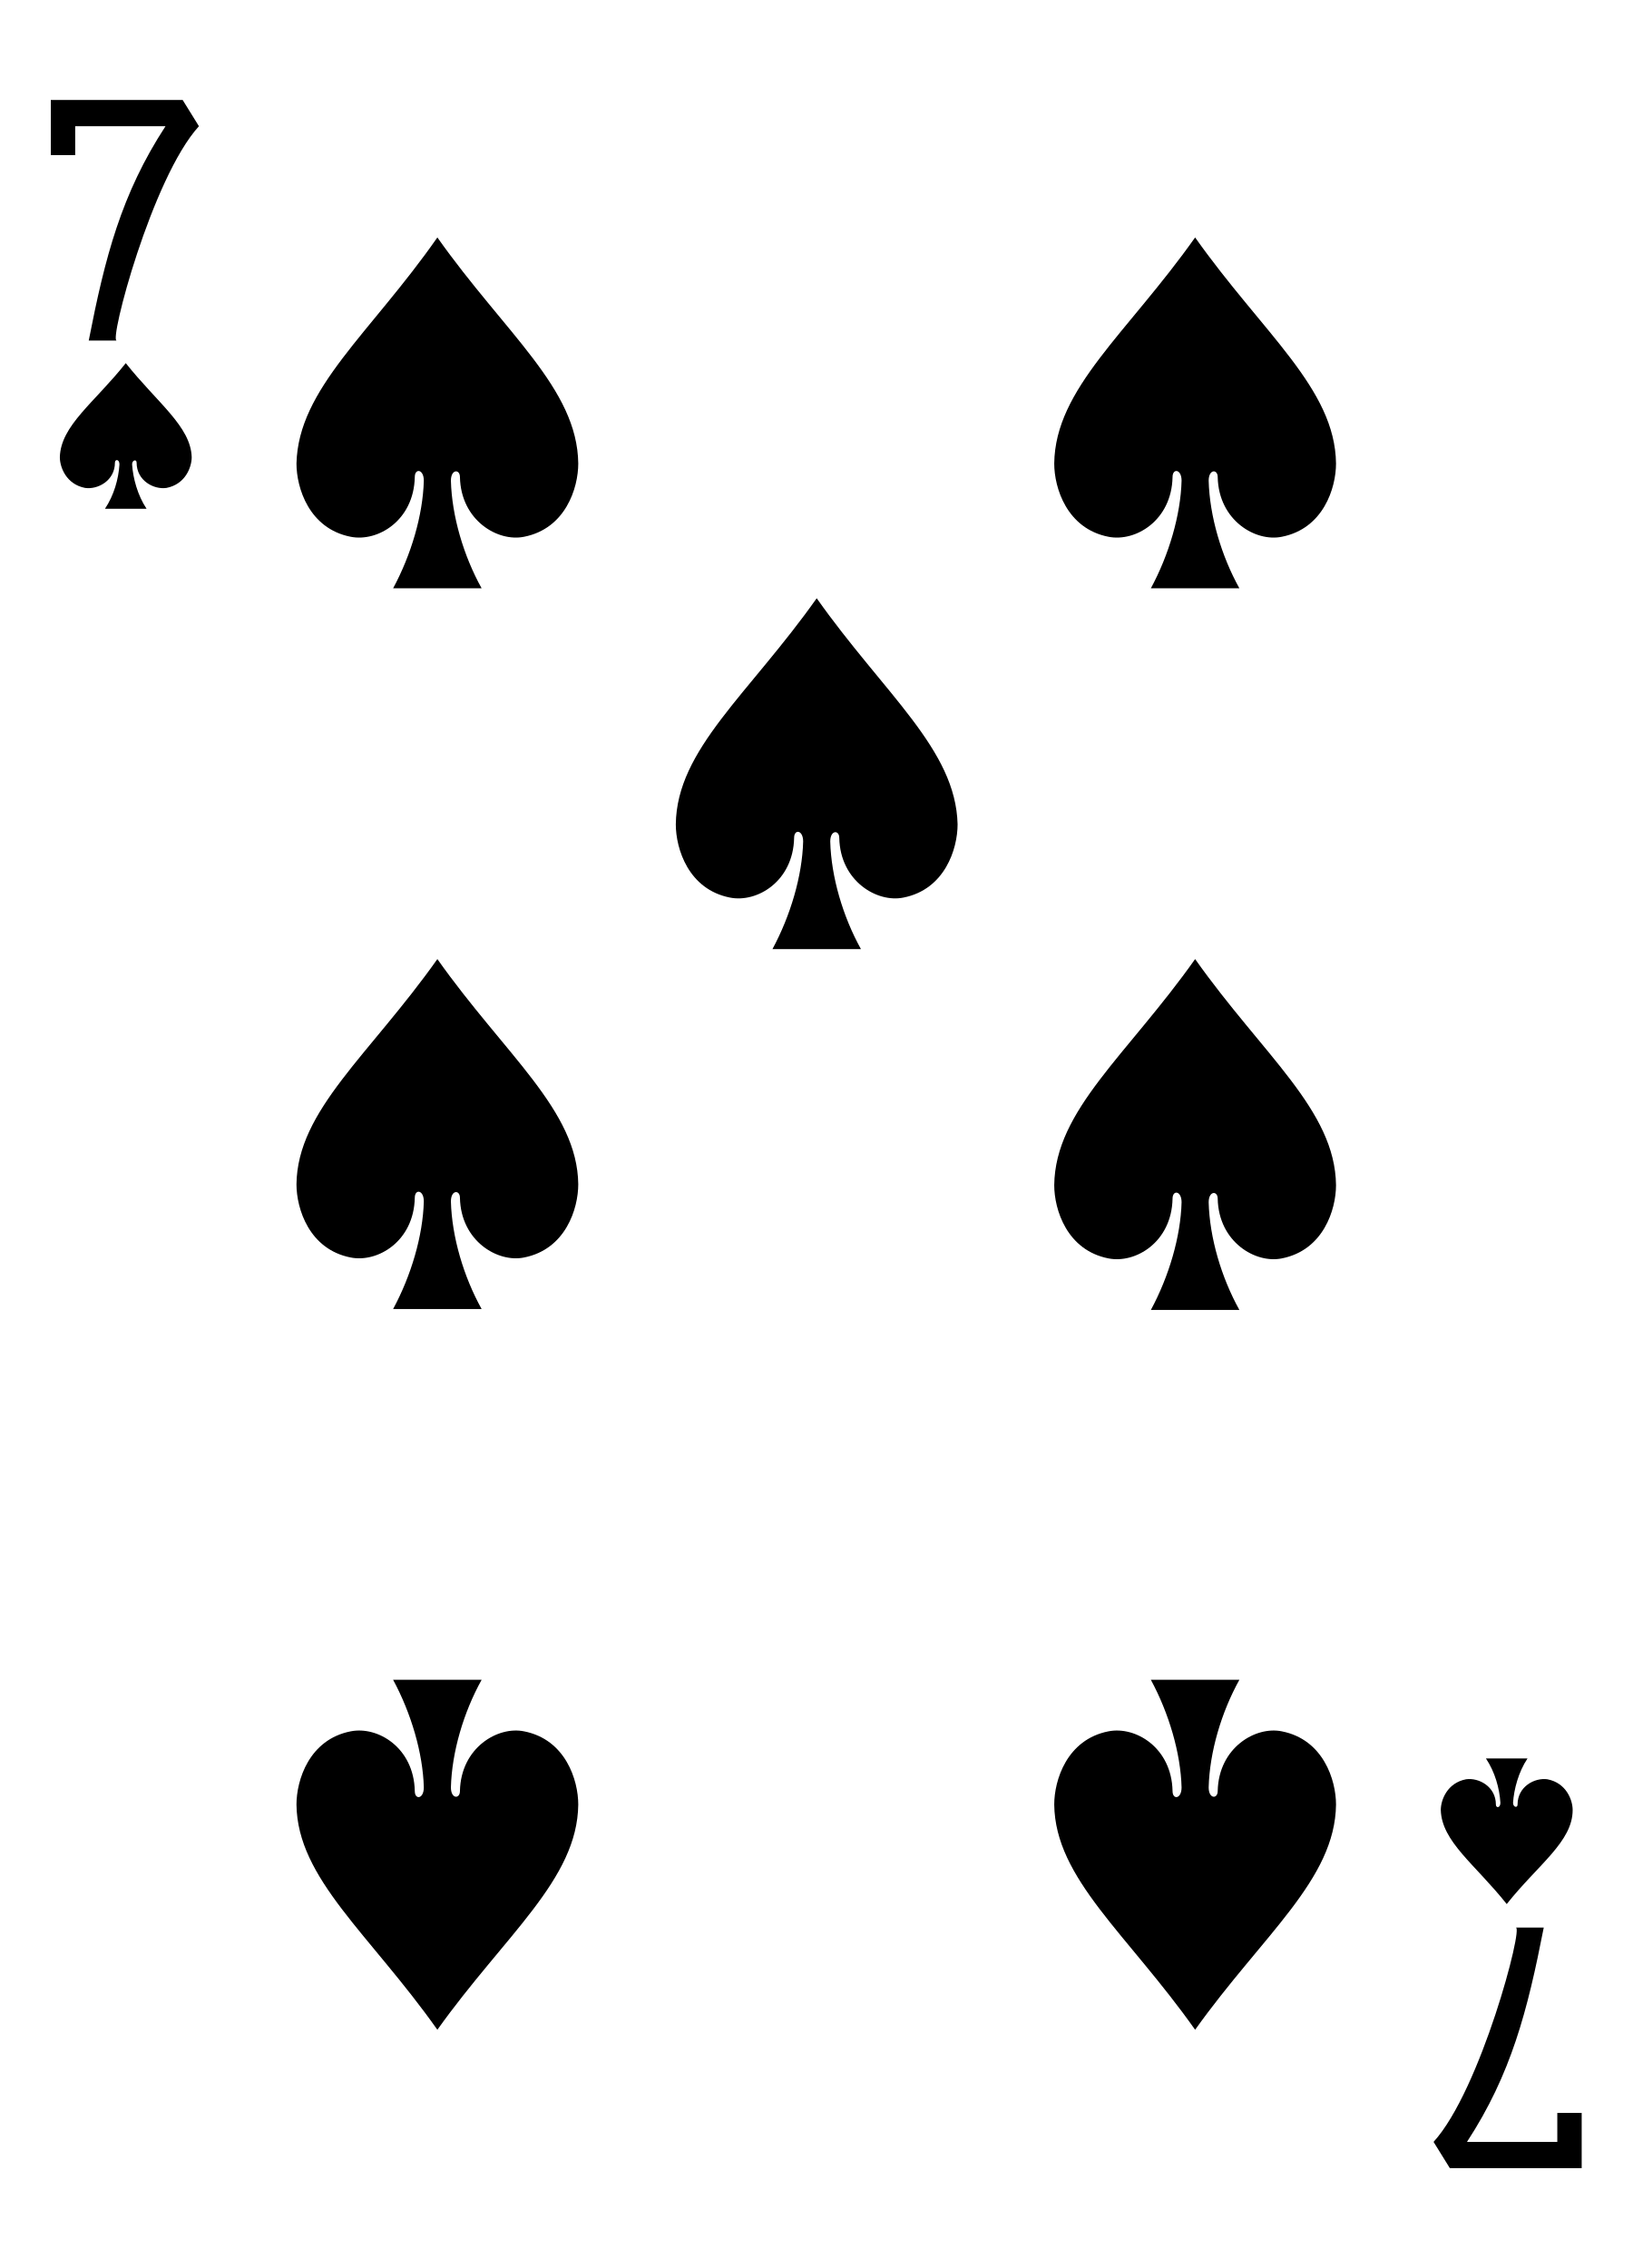
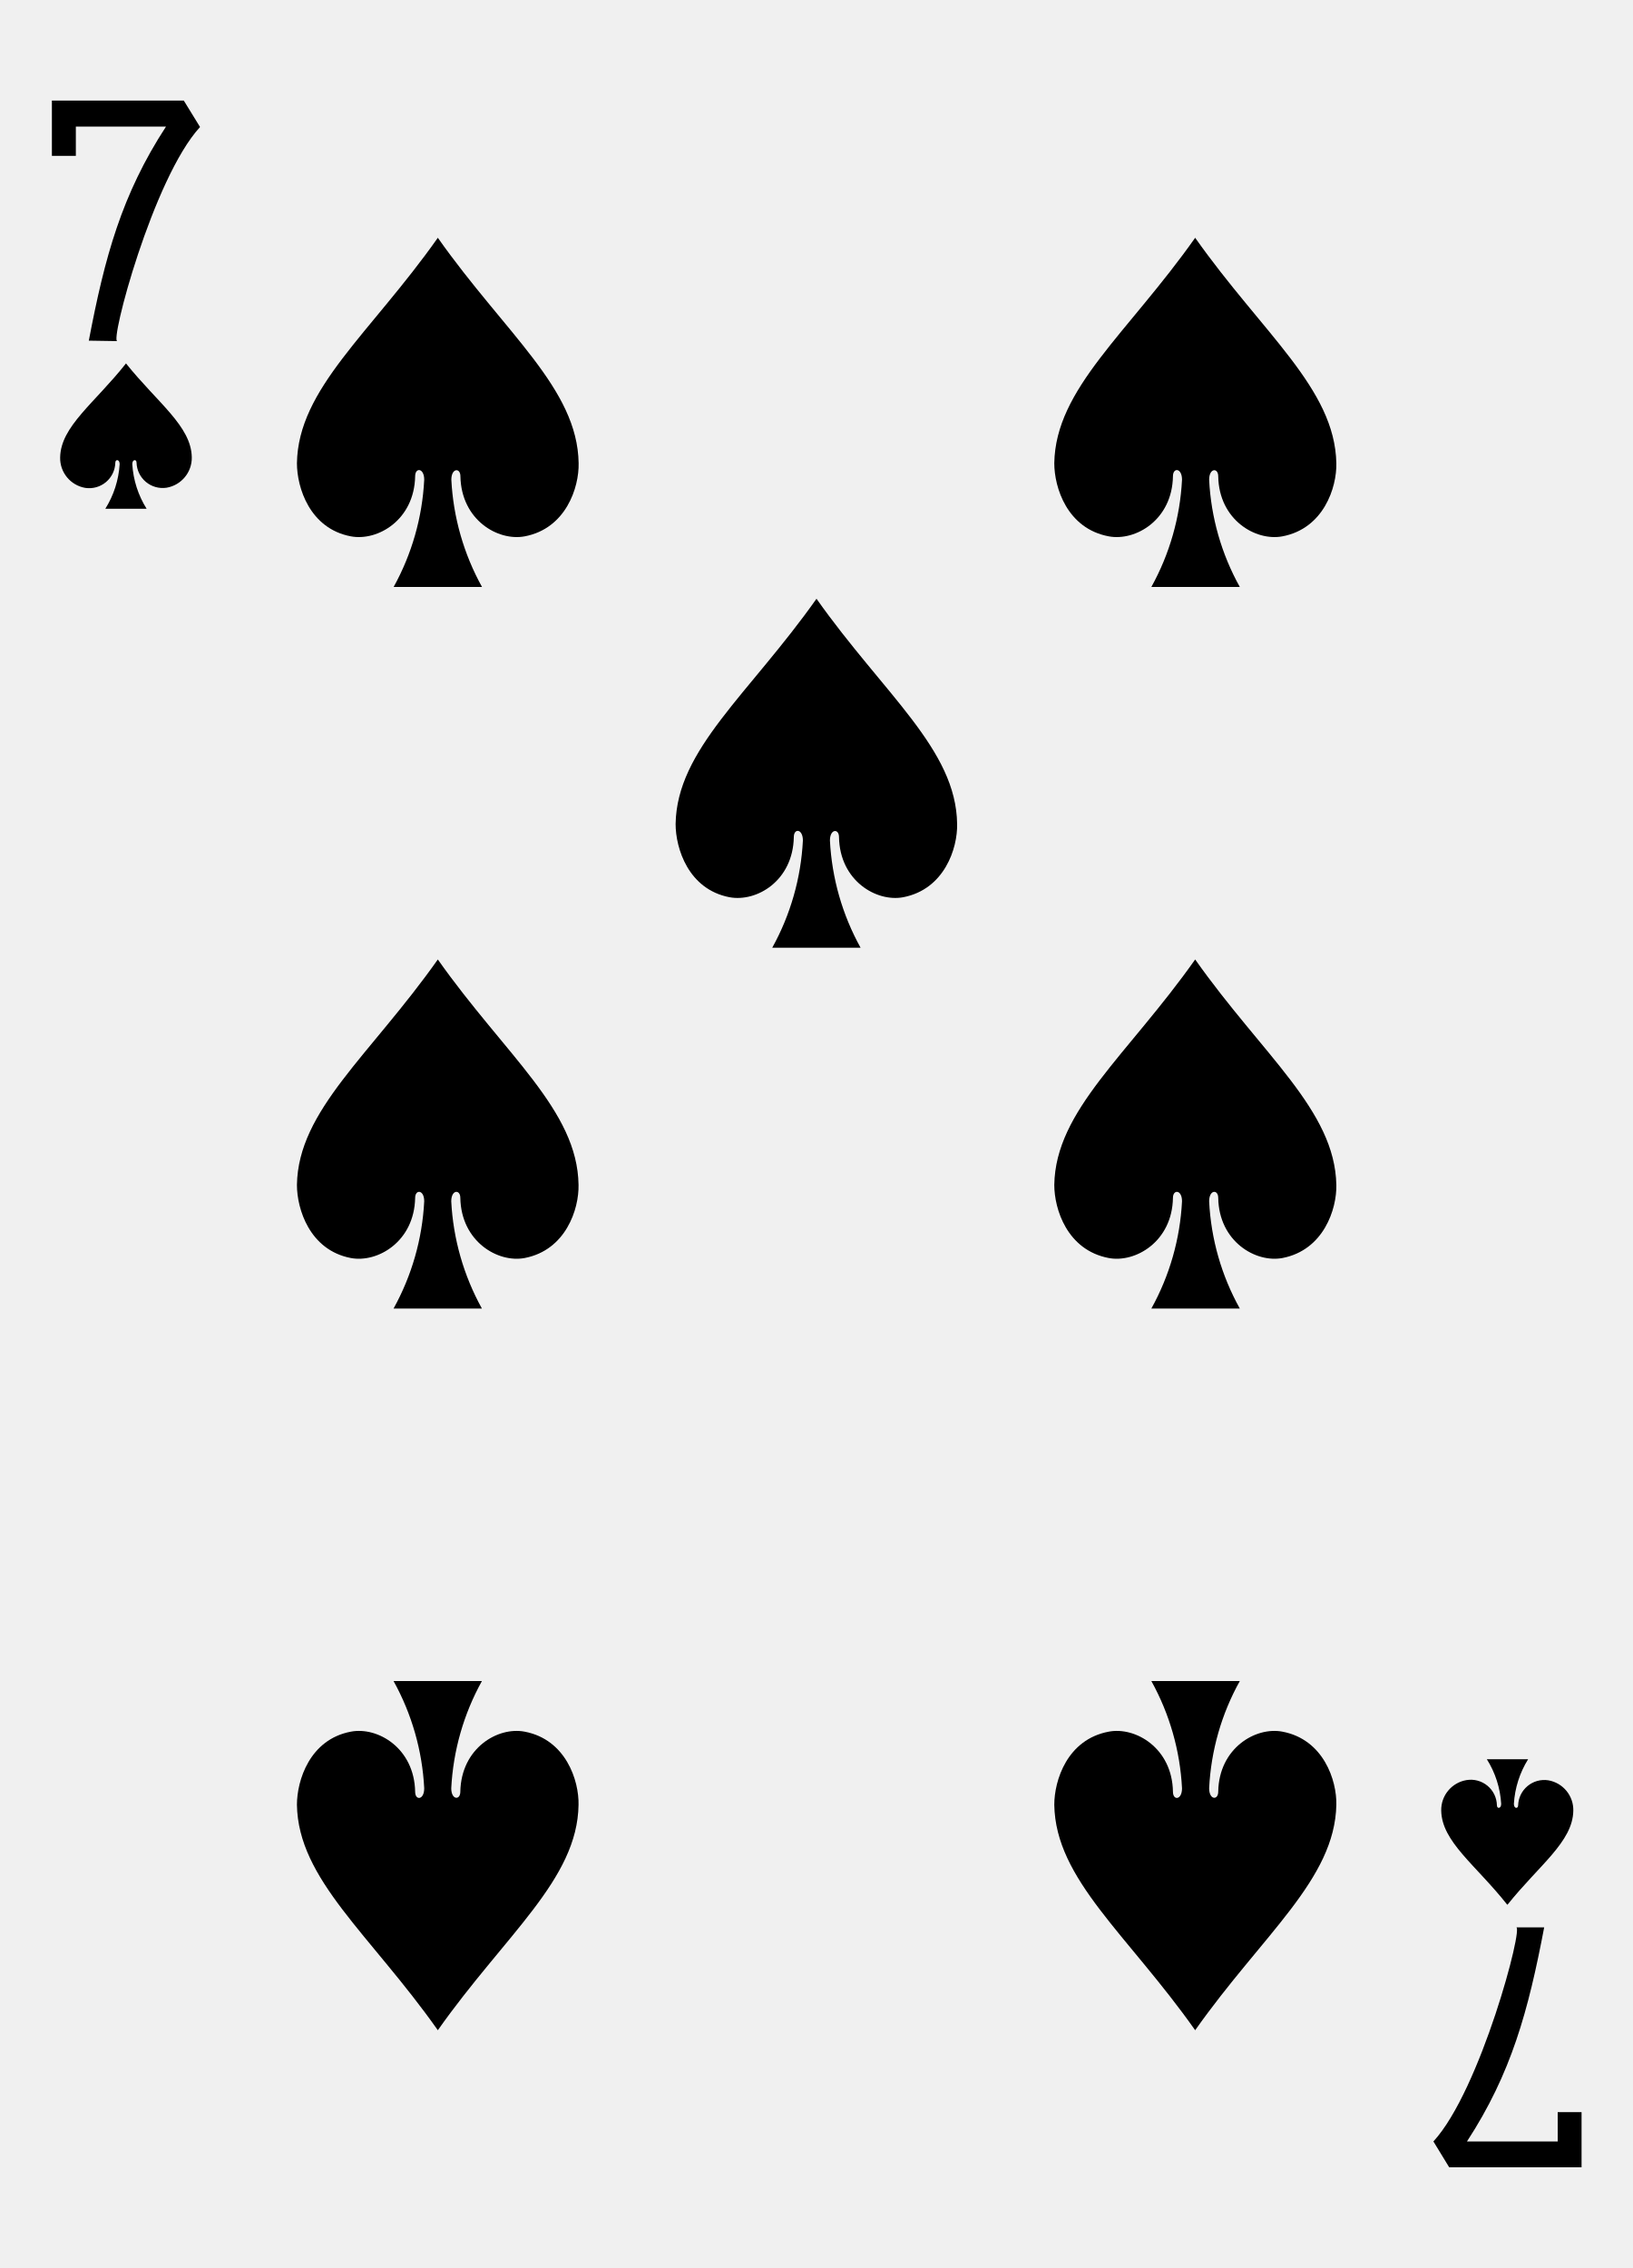
- <svg xmlns="http://www.w3.org/2000/svg" version="1.1" x="0px" y="0px" viewBox="0 0 180 250" style="enable-background:new 0 0 180 250;" xml:space="preserve">
-   <style type="text/css">
- 	.st0{fill:#FFFFFF;}
- 	.st1{fill:#E2CF00;}
- 	.st2{fill:#131F67;}
- 	.st3{fill:#D40000;}
- 	.st4{fill:#100F08;}
- </style>
-   <g id="white-background">
-     <rect class="st0" width="180" height="250" />
-   </g>
-   <g id="Layer_1">
-     <g id="g8497-6-8_1_" transform="matrix(0.9955377,0,0,0.9968013,-224.1699,79.60164)">
-       <path id="path7086-8-0_1_" d="M273.6-53.6C266.2-43,258.2-36.9,258-28.6c0,2.7,1.4,7.2,6,8.1c3,0.6,7-1.8,7.1-6.6c0-1,1-0.9,1,0.4    c-0.1,3.8-1.4,8.2-3.4,11.9c3.3,0,6.5,0,9.8,0c-2-3.6-3.3-8-3.4-11.9c0-1.3,1-1.3,1-0.4c0.1,4.8,4.2,7.2,7.1,6.6    c4.6-0.9,6-5.4,6-8.1C289.1-36.9,281.1-43,273.6-53.6z" />
-       <path id="path7088-9-3_1_" d="M239.1-39.7c-3.5,4.4-7.2,6.9-7.3,10.4c0,1.1,0.7,3,2.8,3.4c1.4,0.2,3.3-0.8,3.3-2.8    c0-0.4,0.5-0.4,0.5,0.2c-0.1,1.6-0.6,3.4-1.6,4.9c1.5,0,3,0,4.6,0c-1-1.5-1.5-3.4-1.6-4.9c0-0.5,0.5-0.6,0.5-0.2    c0,2,1.9,3,3.3,2.8c2.1-0.4,2.8-2.3,2.8-3.4C246.3-32.7,242.6-35.3,239.1-39.7L239.1-39.7z" />
-       <path id="path7092-7-0_1_" d="M392,130.7c-3.5-4.4-7.2-6.9-7.3-10.4c0-1.1,0.7-3,2.8-3.4c1.4-0.2,3.3,0.8,3.3,2.8    c0,0.4,0.5,0.4,0.5-0.2c-0.1-1.6-0.6-3.4-1.6-4.9c1.5,0,3,0,4.6,0c-1,1.5-1.5,3.4-1.6,4.9c0,0.5,0.5,0.6,0.5,0.2    c0-2,1.9-3,3.3-2.8c2.1,0.4,2.8,2.3,2.8,3.4C399.3,123.8,395.5,126.3,392,130.7L392,130.7z" />
-       <path id="path7094-3-5_1_" d="M357.5-53.6C350-43,342-36.9,341.9-28.6c0,2.7,1.4,7.2,6,8.1c3,0.6,7-1.8,7.1-6.6c0-1,1-0.9,1,0.4    c-0.1,3.8-1.4,8.2-3.4,11.9c3.3,0,6.5,0,9.8,0c-2-3.6-3.3-8-3.4-11.9c0-1.3,1-1.3,1-0.4c0.1,4.8,4.2,7.2,7.1,6.6    c4.6-0.9,6-5.4,6-8.1C373-36.9,365-43,357.5-53.6z" />
-       <path id="path7098-7-3_1_" d="M315.6-13.7C308.1-3.1,300.1,3,300,11.3c0,2.7,1.4,7.2,6,8.1c3,0.6,7-1.8,7.1-6.6c0-1,1-0.9,1,0.4    c-0.1,3.8-1.4,8.2-3.4,11.9c3.3,0,6.5,0,9.8,0c-2-3.6-3.3-8-3.4-11.9c0-1.3,1-1.3,1-0.4c0.1,4.8,4.2,7.2,7.1,6.6    c4.6-0.9,6-5.4,6-8.1C331,3,323.1-3.1,315.6-13.7z" />
-       <path id="path7105-0-7_1_" d="M273.6,26.2c-7.5,10.6-15.5,16.7-15.6,24.9c0,2.7,1.4,7.2,6,8.1c3,0.6,7-1.8,7.1-6.6    c0-1,1-0.9,1,0.4c-0.1,3.8-1.4,8.2-3.4,11.9c3.3,0,6.5,0,9.8,0c-2-3.6-3.3-8-3.4-11.9c0-1.3,1-1.3,1-0.4c0.1,4.8,4.2,7.2,7.1,6.6    c4.6-0.9,6-5.4,6-8.1C289.1,42.9,281.1,36.8,273.6,26.2z" />
-       <path id="path7107-6-3_1_" d="M273.6,144.6c-7.5-10.6-15.5-16.7-15.6-24.9c0-2.7,1.4-7.2,6-8.1c3-0.6,7,1.8,7.1,6.6    c0,1,1,0.9,1-0.4c-0.1-3.8-1.4-8.2-3.4-11.9c3.3,0,6.5,0,9.8,0c-2,3.6-3.3,8-3.4,11.9c0,1.3,1,1.3,1,0.4c0.1-4.8,4.2-7.2,7.1-6.6    c4.6,0.9,6,5.4,6,8.1C289.1,128,281.1,134.1,273.6,144.6z" />
-       <path id="path7109-5-0_1_" d="M357.5,144.6c-7.5-10.6-15.5-16.7-15.6-24.9c0-2.7,1.4-7.2,6-8.1c3-0.6,7,1.8,7.1,6.6    c0,1,1,0.9,1-0.4c-0.1-3.8-1.4-8.2-3.4-11.9c3.3,0,6.5,0,9.8,0c-2,3.6-3.3,8-3.4,11.9c0,1.3,1,1.3,1,0.4c0.1-4.8,4.2-7.2,7.1-6.6    c4.6,0.9,6,5.4,6,8.1C373,128,365,134.1,357.5,144.6z" />
-       <path id="path7119-1-9_1_" d="M357.5,26.2C350,36.8,342,42.9,341.9,51.2c0,2.7,1.4,7.2,6,8.1c3,0.6,7-1.8,7.1-6.6c0-1,1-0.9,1,0.4    c-0.1,3.8-1.4,8.2-3.4,11.9c3.3,0,6.5,0,9.8,0c-2-3.6-3.3-8-3.4-11.9c0-1.3,1-1.3,1-0.4c0.1,4.8,4.2,7.2,7.1,6.6    c4.6-0.9,6-5.4,6-8.1C373,42.9,365,36.8,357.5,26.2z" />
-       <path id="path25-4-6-4_1_" d="M235-42.2c1.8-9.2,3.6-16.2,8.5-23.7h-10v3.2h-2.7v-6.1h14.6l1.8,2.9c-5.2,5.7-10,23.9-9.1,23.7H235    L235-42.2z" />
-       <path id="path25-4-1-9-1_1_" d="M396.1,133.3c-1.8,9.2-3.6,16.2-8.5,23.7h10v-3.2h2.7v6.1h-14.6l-1.8-2.9    c5.2-5.7,10-23.9,9.1-23.7H396.1z" />
-     </g>
+ <svg xmlns="http://www.w3.org/2000/svg" id="Layer_1" data-name="Layer 1" viewBox="0 0 180 250">
+   <g id="g8497-6-8">
+     <path id="path7086-8-0" d="M48.26,26.21c-7.44,10.55-15.4,16.62-15.53,24.85,0,2.67,1.4,7.2,5.94,8.06,2.95.56,7-1.8,7.09-6.62,0-1,1-.93,1,.38A27.25,27.25,0,0,1,43.39,64.7h9.74a27.25,27.25,0,0,1-3.38-11.82c0-1.31,1-1.34,1-.38.09,4.82,4.14,7.18,7.09,6.62,4.54-.86,6-5.39,5.94-8.06C63.66,42.83,55.7,36.76,48.26,26.21Z" />
+     <path id="path7088-9-3" d="M13.88,40.07C10.41,44.46,6.69,47,6.63,50.42A3.33,3.33,0,0,0,9.4,53.78,2.88,2.88,0,0,0,12.71,51c0-.4.48-.39.48.16a10.48,10.48,0,0,1-1.58,4.92h4.55a10.48,10.48,0,0,1-1.58-4.92c0-.55.48-.56.47-.16a2.88,2.88,0,0,0,3.31,2.76,3.34,3.34,0,0,0,2.78-3.36c-.06-3.43-3.78-6-7.26-10.35Z" />
+     <path id="path7092-7-0" d="M166.12,209.93c-3.48-4.39-7.2-6.92-7.26-10.35a3.34,3.34,0,0,1,2.78-3.36A2.88,2.88,0,0,1,165,199c0,.4.47.39.47-.16a10.36,10.36,0,0,0-1.58-4.92h4.55a10.46,10.46,0,0,0-1.57,4.92c0,.55.47.56.47.16a2.88,2.88,0,0,1,3.31-2.76,3.32,3.32,0,0,1,2.77,3.36c-.06,3.43-3.78,6-7.25,10.35Z" />
+     <path id="path7094-3-5" d="M131.74,26.21c-7.44,10.55-15.4,16.62-15.53,24.85,0,2.67,1.41,7.2,6,8.06,2.94.56,7-1.8,7.08-6.62,0-1,1-.93,1,.38a27.25,27.25,0,0,1-3.38,11.82h9.75a27,27,0,0,1-3.38-11.82c0-1.31,1-1.34,1-.38.08,4.82,4.14,7.18,7.08,6.62,4.54-.86,6-5.39,5.94-8.06C147.14,42.83,139.18,36.76,131.74,26.21Z" />
+     <path id="path7098-7-3" d="M90,66C82.56,76.53,74.6,82.6,74.47,90.83c0,2.67,1.4,7.2,5.94,8.07,3,.56,7-1.81,7.09-6.63,0-1,1-.93,1,.38a27.25,27.25,0,0,1-3.38,11.82h9.74a27.25,27.25,0,0,1-3.38-11.82c0-1.31,1-1.34,1-.38.08,4.82,4.13,7.19,7.08,6.63,4.54-.87,6-5.4,5.94-8.07C105.4,82.6,97.44,76.53,90,66Z" />
+     <path id="path7105-0-7" d="M48.26,105.76c-7.44,10.55-15.4,16.62-15.53,24.85,0,2.66,1.4,7.19,5.94,8.06,2.95.56,7-1.81,7.09-6.63,0-.95,1-.93,1,.38a27.25,27.25,0,0,1-3.38,11.82h9.74a27.25,27.25,0,0,1-3.38-11.82c0-1.31,1-1.33,1-.38.09,4.82,4.14,7.19,7.09,6.63,4.54-.87,6-5.4,5.94-8.06C63.66,122.38,55.7,116.31,48.26,105.76Z" />
+     <path id="path7107-6-3" d="M48.26,223.79c-7.44-10.55-15.4-16.62-15.53-24.85,0-2.67,1.4-7.2,5.94-8.06,2.95-.57,7,1.8,7.09,6.62,0,1,1,.93,1-.38a27.25,27.25,0,0,0-3.38-11.82h9.74a27.25,27.25,0,0,0-3.38,11.82c0,1.31,1,1.34,1,.38.09-4.82,4.14-7.19,7.09-6.62,4.54.86,6,5.39,5.94,8.06C63.66,207.17,55.7,213.24,48.26,223.79Z" />
+     <path id="path7109-5-0" d="M131.74,223.79c-7.44-10.55-15.4-16.62-15.53-24.85,0-2.67,1.41-7.2,6-8.06,2.94-.57,7,1.8,7.08,6.62,0,1,1,.93,1-.38a27.25,27.25,0,0,0-3.38-11.82h9.75a27,27,0,0,0-3.38,11.82c0,1.31,1,1.34,1,.38.08-4.82,4.14-7.19,7.08-6.62,4.54.86,6,5.39,5.94,8.06C147.14,207.17,139.18,213.24,131.74,223.79Z" />
+     <path id="path7119-1-9" d="M131.74,105.76c-7.44,10.55-15.4,16.62-15.53,24.85,0,2.66,1.41,7.19,6,8.06,2.94.56,7-1.81,7.08-6.63,0-.95,1-.93,1,.38a27.25,27.25,0,0,1-3.38,11.82h9.75a27,27,0,0,1-3.38-11.82c0-1.31,1-1.33,1-.38.08,4.82,4.14,7.19,7.08,6.63,4.54-.87,6-5.4,5.94-8.06C147.14,122.38,139.18,116.31,131.74,105.76Z" />
+     <path id="path25-4-6-4" d="M9.79,37.55c1.75-9.2,3.62-16.1,8.51-23.6H8.36v3.23H5.72V11.09H20.26L22.05,14c-5.19,5.64-10,23.87-9.11,23.6Z" />
+     <path id="path25-4-1-9-1" d="M170.21,212.45c-1.75,9.2-3.62,16.1-8.51,23.6h10v-3.23h2.63v6.08H159.74L158,236.05c5.19-5.64,10-23.87,9.11-23.6Z" />
  </g>
</svg>
